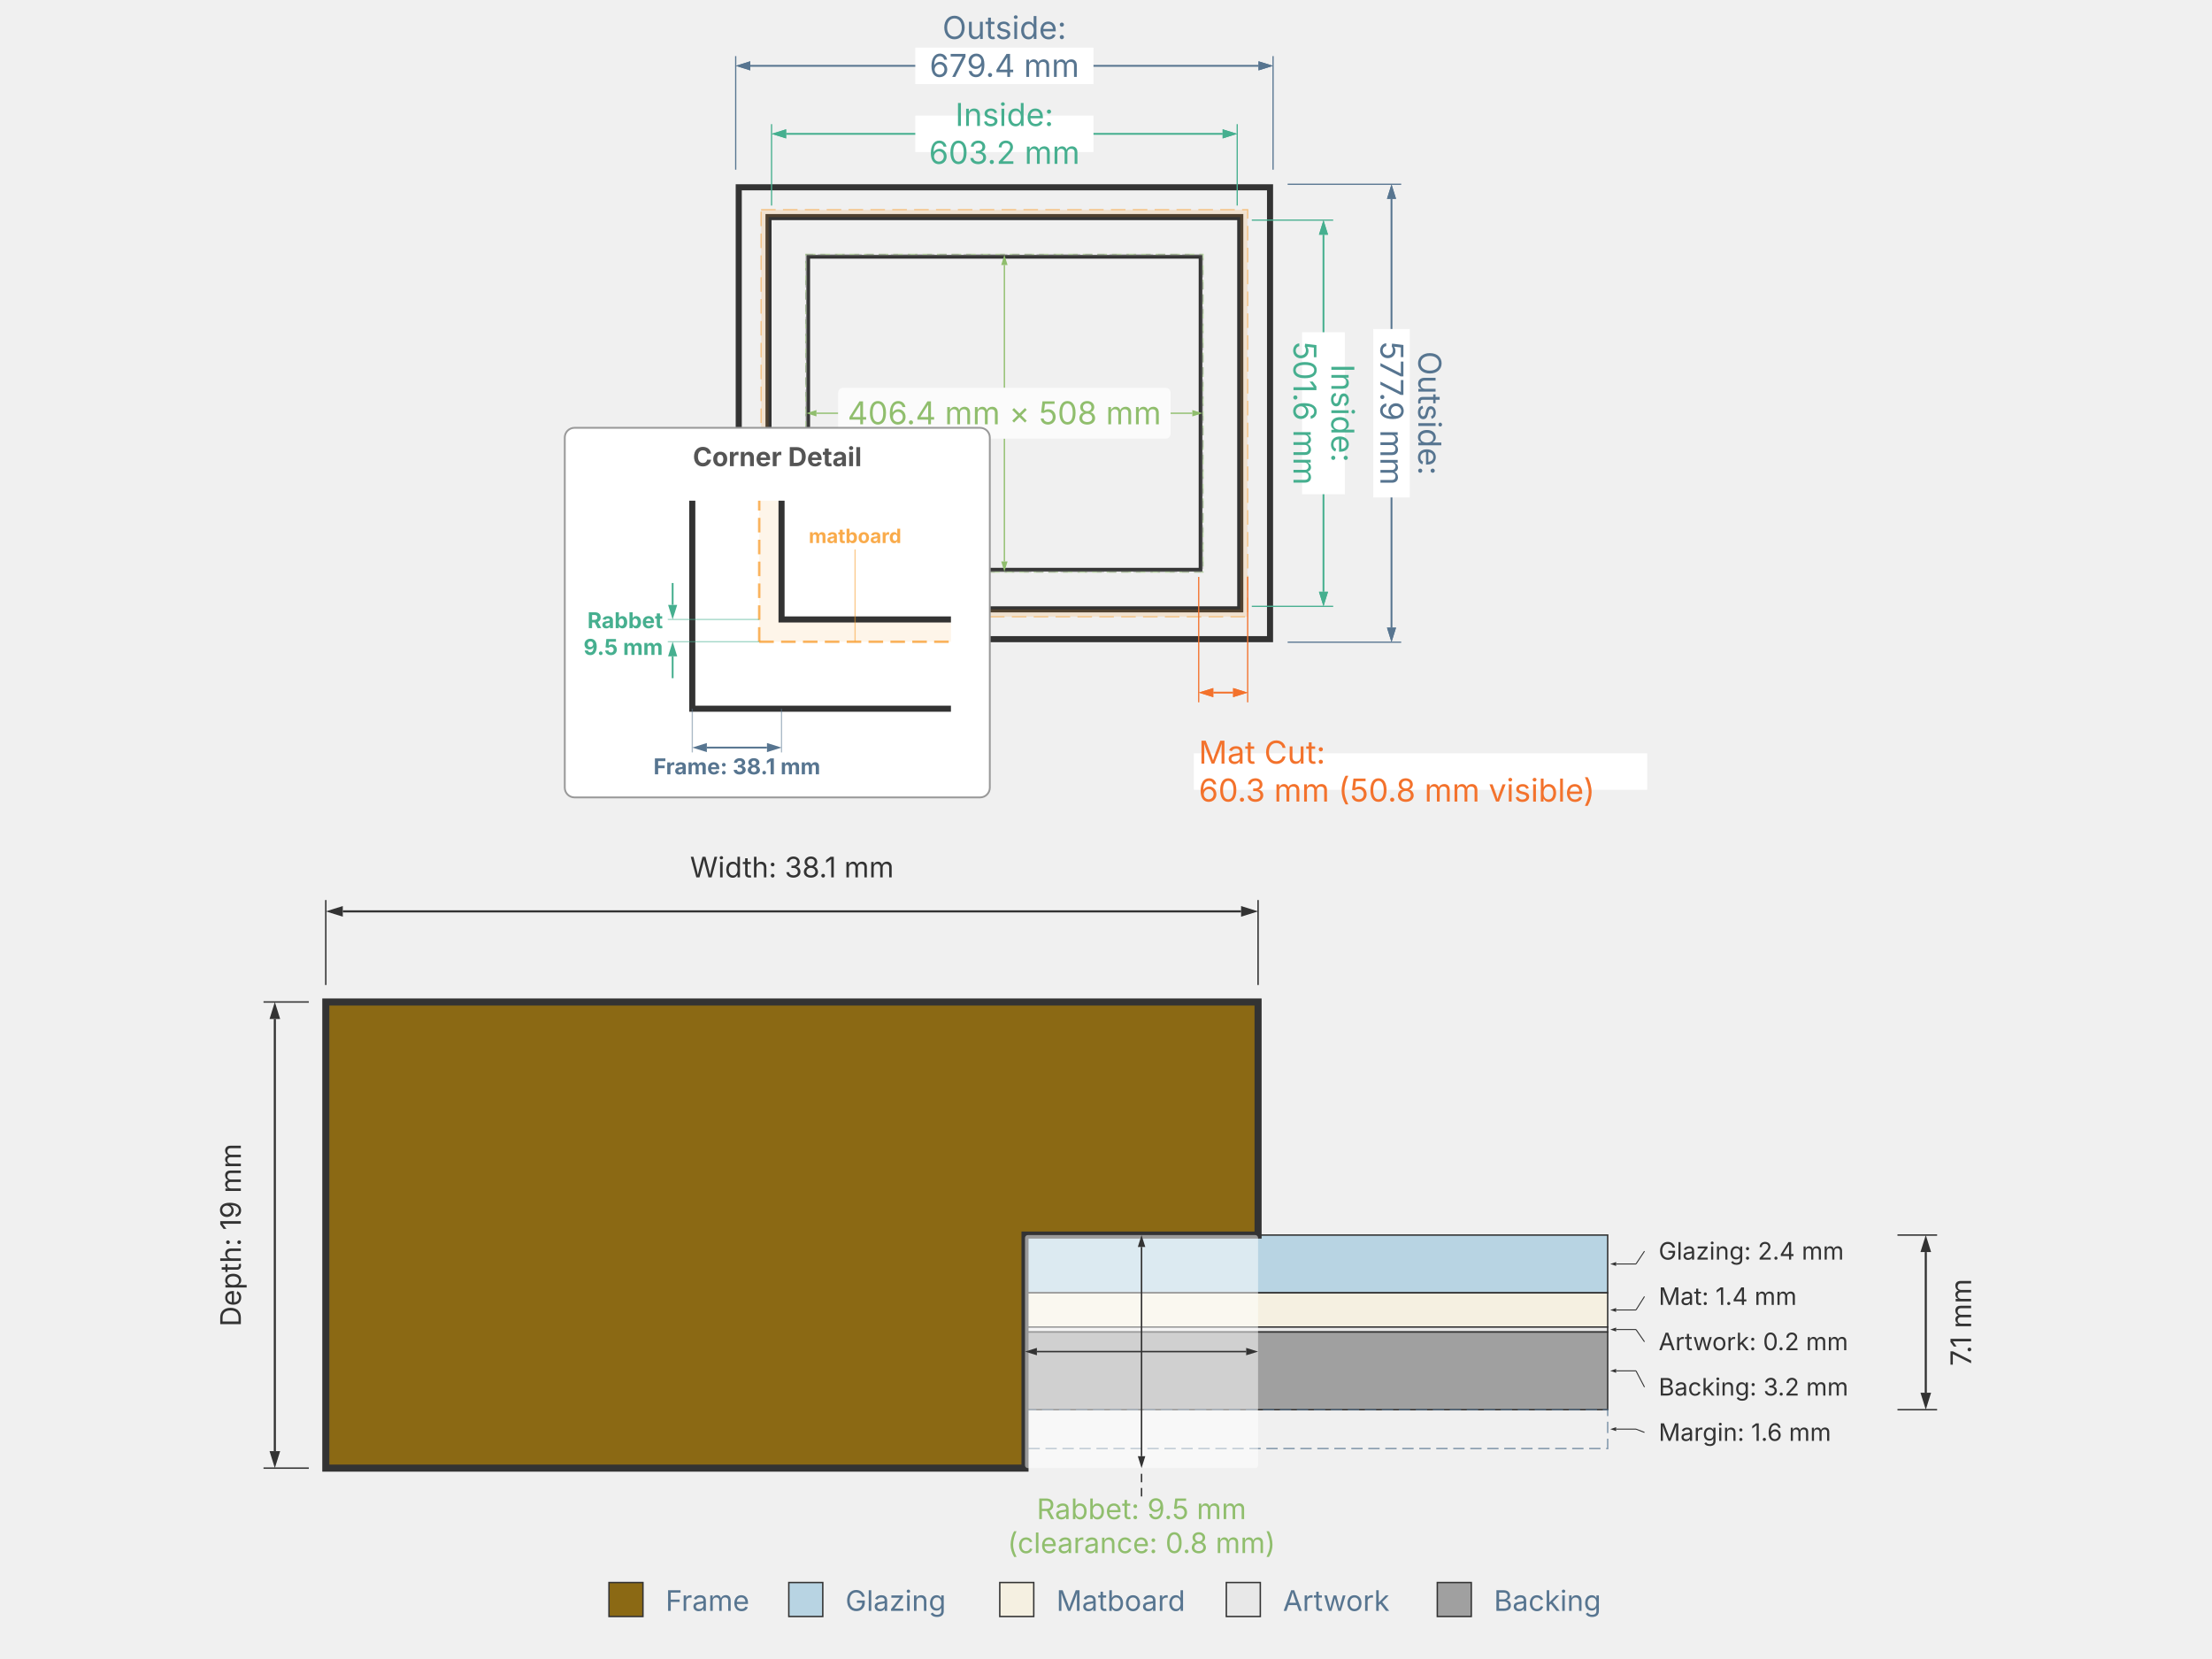
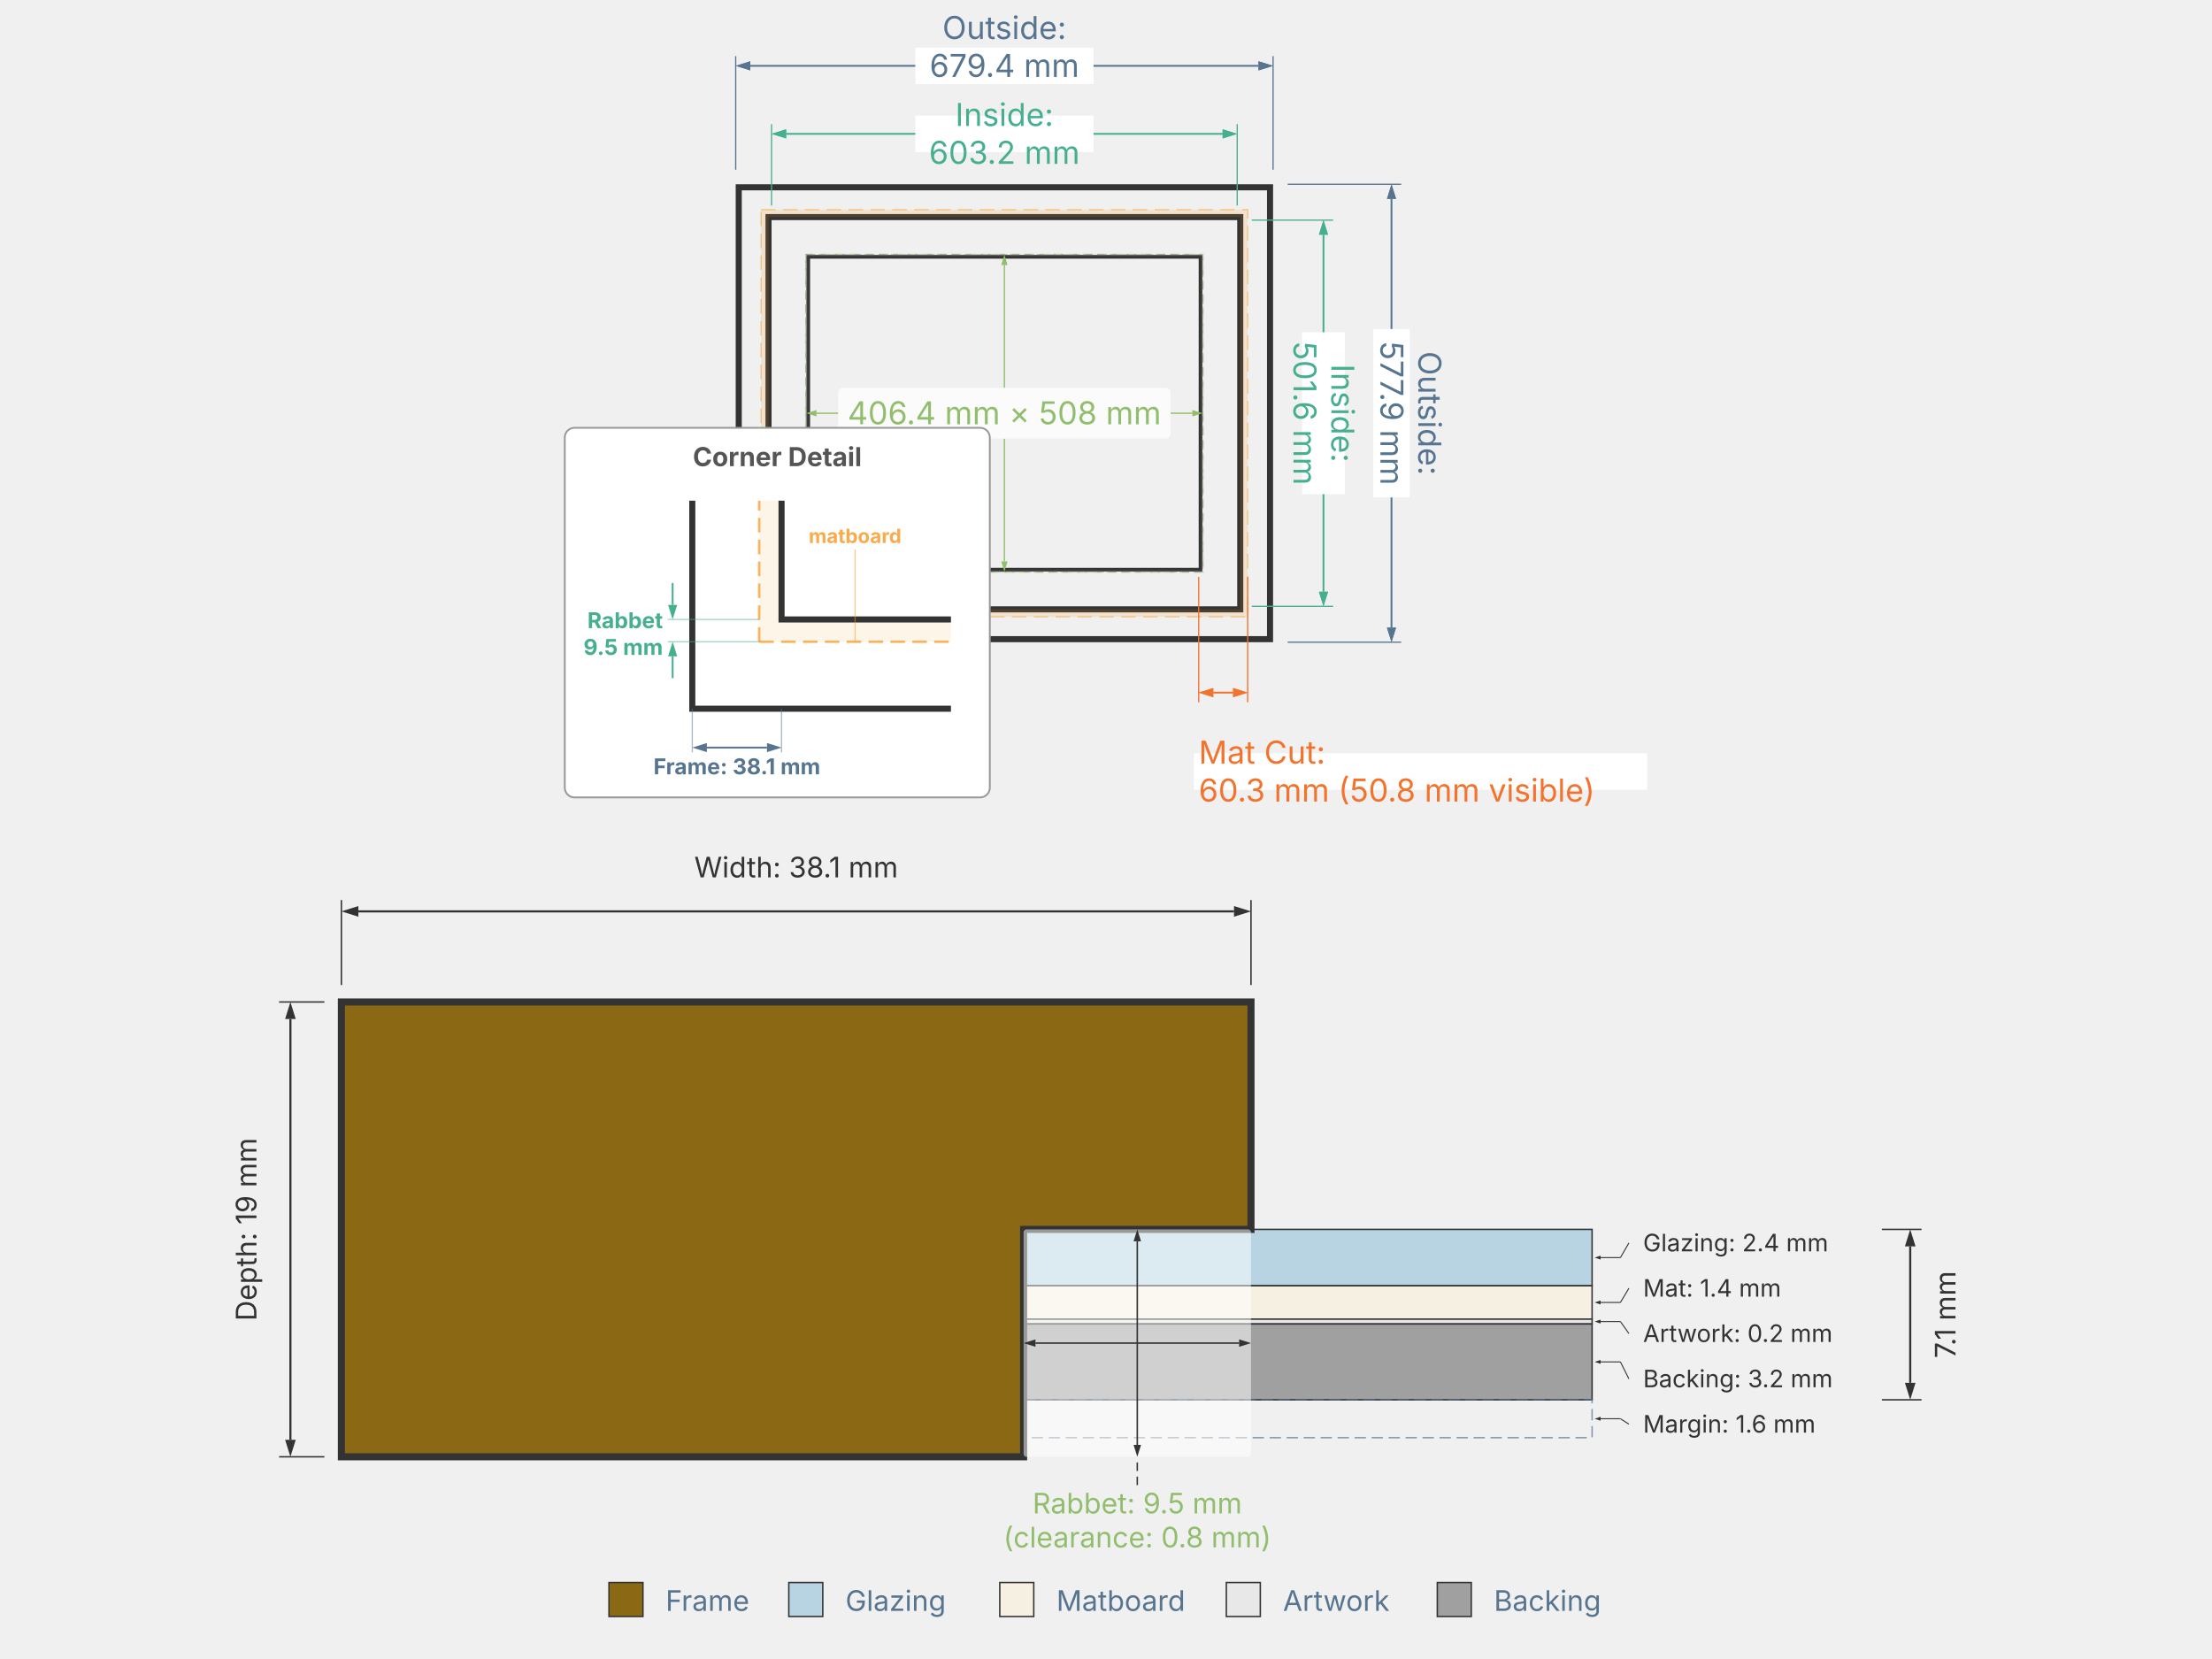
<svg xmlns="http://www.w3.org/2000/svg" viewBox="0 0 800.00 600.00">
  <g id="plan-view" transform="translate(11.81, 5.36) scale(0.8786)">
    <g id="geometry">
      <rect x="290.65" y="71.00" width="218.70" height="186.00" stroke="#333333" stroke-width="2.5" fill="none" />
      <rect x="302.91" y="83.26" width="194.18" height="161.47" stroke="#333333" stroke-width="2.5" fill="none" />
      <rect x="319.26" y="99.62" width="161.47" height="128.77" stroke="#333333" stroke-width="1.5" fill="none" />
      <rect x="318.24" y="98.59" width="163.52" height="130.81" stroke="#90be6d" stroke-width="0.5" stroke-dasharray="4,2" fill="none" opacity="0.6" />
    </g>
    <g id="rabbet-overlap">
      <path d="M299.85,80.20 h200.31 v167.60 h-200.31 Z M302.91,83.26 v161.47 h194.18 v-161.47 Z" fill="#f8961e" fill-opacity="0.15" fill-rule="evenodd" stroke="none" />
    </g>
    <g id="content-boundary">
      <rect x="299.85" y="80.20" width="200.31" height="167.60" stroke="#f8961e" stroke-width="0.5" stroke-dasharray="6,3" fill="none" opacity="0.5" />
    </g>
    <g id="mat-overlap">
      <path d="M318.24,98.59 h163.52 v130.81 h-163.52 Z M319.26,99.62 v128.77 h161.47 v-128.77 Z" fill="#888888" fill-opacity="0.12" fill-rule="evenodd" stroke="none" />
      <rect x="318.24" y="98.59" width="163.52" height="130.81" fill="none" stroke="#888888" stroke-width="0.40" stroke-dasharray="3,2" stroke-opacity="0.4" />
    </g>
    <g id="dimensions">
      <g class="dimension">
        <line x1="304.16" y1="78.51" x2="304.16" y2="45.00" stroke="#46af8f" stroke-width="0.5" />
        <line x1="495.84" y1="78.51" x2="495.84" y2="45.00" stroke="#46af8f" stroke-width="0.5" />
        <polygon points="304.16,49.00 310.16,50.88 310.16,47.12" fill="#46af8f" data-arrow="true" />
        <line x1="310.16" y1="49.00" x2="489.84" y2="49.00" stroke="#46af8f" stroke-width="0.75" />
        <polygon points="495.84,49.00 489.84,47.12 489.84,50.88" fill="#46af8f" data-arrow="true" />
        <rect x="363.33" y="41.50" width="73.34" height="15.00" fill="#FFFFFF" stroke="none" />
        <polygon points="304.16,49.00 310.16,50.88 310.16,47.12" fill="#46af8f" data-arrow="true" />
        <polygon points="495.84,49.00 489.84,47.12 489.84,50.88" fill="#46af8f" data-arrow="true" />
      </g>
      <g class="dimension">
        <line x1="289.40" y1="63.75" x2="289.40" y2="17.00" stroke="#577590" stroke-width="0.5" />
        <line x1="510.60" y1="63.75" x2="510.60" y2="17.00" stroke="#577590" stroke-width="0.5" />
        <polygon points="289.40,21.00 295.40,22.88 295.40,19.12" fill="#577590" data-arrow="true" />
        <line x1="295.40" y1="21.00" x2="504.60" y2="21.00" stroke="#577590" stroke-width="0.75" />
        <polygon points="510.60,21.00 504.60,19.12 504.60,22.88" fill="#577590" data-arrow="true" />
        <rect x="363.33" y="13.50" width="73.34" height="15.00" fill="#FFFFFF" stroke="none" />
        <polygon points="289.40,21.00 295.40,22.88 295.40,19.12" fill="#577590" data-arrow="true" />
        <polygon points="510.60,21.00 504.60,19.12 504.60,22.88" fill="#577590" data-arrow="true" />
      </g>
      <g class="dimension">
        <line x1="501.84" y1="84.51" x2="535.35" y2="84.51" stroke="#46af8f" stroke-width="0.5" />
        <line x1="501.84" y1="243.49" x2="535.35" y2="243.49" stroke="#46af8f" stroke-width="0.5" />
        <polygon points="531.35,84.51 529.48,90.51 533.23,90.51" fill="#46af8f" data-arrow="true" />
        <line x1="531.35" y1="90.51" x2="531.35" y2="237.49" stroke="#46af8f" stroke-width="0.75" />
        <polygon points="531.35,243.49 533.23,237.49 529.48,237.49" fill="#46af8f" data-arrow="true" />
        <rect x="522.55" y="130.67" width="17.60" height="66.67" fill="#FFFFFF" stroke="none" />
        <polygon points="531.35,84.51 529.48,90.51 533.23,90.51" fill="#46af8f" data-arrow="true" />
        <polygon points="531.35,243.49 533.23,237.49 529.48,237.49" fill="#46af8f" data-arrow="true" />
      </g>
      <g class="dimension">
        <line x1="516.60" y1="69.75" x2="563.35" y2="69.75" stroke="#577590" stroke-width="0.5" />
        <line x1="516.60" y1="258.25" x2="563.35" y2="258.25" stroke="#577590" stroke-width="0.5" />
        <polygon points="559.35,69.75 557.48,75.75 561.23,75.75" fill="#577590" data-arrow="true" />
        <line x1="559.35" y1="75.75" x2="559.35" y2="252.25" stroke="#577590" stroke-width="0.75" />
        <polygon points="559.35,258.25 561.23,252.25 557.48,252.25" fill="#577590" data-arrow="true" />
        <rect x="551.85" y="129.33" width="15.00" height="69.34" fill="#FFFFFF" stroke="none" />
        <polygon points="559.35,69.75 557.48,75.75 561.23,75.75" fill="#577590" data-arrow="true" />
        <polygon points="559.35,258.25 561.23,252.25 557.48,252.25" fill="#577590" data-arrow="true" />
      </g>
      <text transform="translate(400.00, 45.75)" fill="#46af8f" font-family="Inter, system-ui, -apple-system, sans-serif" font-size="13px" text-anchor="middle">Inside:</text>
      <text transform="translate(400.00, 61.35)" fill="#46af8f" font-family="Inter, system-ui, -apple-system, sans-serif" font-size="13px" text-anchor="middle">603.2 mm</text>
      <text transform="translate(400.00, 9.95)" fill="#577590" font-family="Inter, system-ui, -apple-system, sans-serif" font-size="13px" text-anchor="middle">Outside:</text>
      <text transform="translate(400.00, 25.55)" fill="#577590" font-family="Inter, system-ui, -apple-system, sans-serif" font-size="13px" text-anchor="middle">679.4 mm</text>
      <text transform="rotate(90 539.15 164.00)" x="539.15" y="168.55" fill="#46af8f" font-family="Inter, system-ui, -apple-system, sans-serif" font-size="13px" text-anchor="middle">Inside:</text>
      <text transform="rotate(90 523.55 164.00)" x="523.55" y="168.55" fill="#46af8f" font-family="Inter, system-ui, -apple-system, sans-serif" font-size="13px" text-anchor="middle">501.6 mm</text>
      <text transform="rotate(90 574.95 164.00)" x="574.95" y="168.55" fill="#577590" font-family="Inter, system-ui, -apple-system, sans-serif" font-size="13px" text-anchor="middle">Outside:</text>
      <text transform="rotate(90 559.35 164.00)" x="559.35" y="168.55" fill="#577590" font-family="Inter, system-ui, -apple-system, sans-serif" font-size="13px" text-anchor="middle">577.9 mm</text>
    </g>
    <g id="artwork-indicator">
      <polygon points="318.44,164.00 322.64,165.31 322.64,162.69" fill="#90be6d" data-arrow="true" />
      <line x1="322.64" y1="164.00" x2="331.59" y2="164.00" stroke="#90be6d" stroke-width="0.525" />
      <line x1="468.41" y1="164.00" x2="477.36" y2="164.00" stroke="#90be6d" stroke-width="0.525" />
      <polygon points="481.56,164.00 477.36,162.69 477.36,165.31" fill="#90be6d" data-arrow="true" />
      <polygon points="400.00,98.79 398.69,102.99 401.31,102.99" fill="#90be6d" data-arrow="true" />
      <line x1="400.00" y1="102.99" x2="400.00" y2="153.55" stroke="#90be6d" stroke-width="0.525" />
      <line x1="400.00" y1="174.45" x2="400.00" y2="225.01" stroke="#90be6d" stroke-width="0.525" />
      <polygon points="400.00,229.21 401.31,225.01 398.69,225.01" fill="#90be6d" data-arrow="true" />
      <rect x="331.59" y="153.55" width="136.83" height="20.90" fill="#FFFFFF" fill-opacity="0.75" stroke="none" rx="2" />
      <text transform="translate(400.00, 168.55)" fill="#90be6d" font-family="Inter, system-ui, -apple-system, sans-serif" font-size="13.00px" text-anchor="middle">406.4 mm × 508 mm</text>
    </g>
    <g id="mat-cut-geom">
      <g class="dimension">
        <line x1="479.99" y1="231.38" x2="479.99" y2="283.00" stroke="#f3722c" stroke-width="0.5" />
        <line x1="500.15" y1="231.38" x2="500.15" y2="283.00" stroke="#f3722c" stroke-width="0.5" />
        <polygon points="479.99,279.00 485.99,280.88 485.99,277.12" fill="#f3722c" data-arrow="true" />
        <line x1="485.99" y1="279.00" x2="494.15" y2="279.00" stroke="#f3722c" stroke-width="0.75" />
        <polygon points="500.15,279.00 494.15,277.12 494.15,280.88" fill="#f3722c" data-arrow="true" />
        <rect x="477.99" y="304.00" width="186.62" height="15.00" fill="#FFFFFF" stroke="none" />
        <polygon points="479.99,279.00 485.99,280.88 485.99,277.12" fill="#f3722c" data-arrow="true" />
        <polygon points="500.15,279.00 494.15,277.12 494.15,280.88" fill="#f3722c" data-arrow="true" />
      </g>
    </g>
    <g id="corner-detail">
      <defs>
        <clipPath id="corner-detail-clip">
          <rect x="223.04" y="194.00" width="166.96" height="124.14" />
        </clipPath>
      </defs>
      <rect x="219.04" y="170.00" width="174.96" height="152.14" fill="#FFFFFF" stroke="#999" stroke-width="0.75" rx="4" />
      <text transform="translate(306.52, 185.80)" fill="#555" font-family="Inter, system-ui, -apple-system, sans-serif" font-size="10.8" font-weight="bold" text-anchor="middle">Corner Detail</text>
      <g clip-path="url(#corner-detail-clip)">
        <path d="M299.08,200.00 V258.07 H378.00 V248.89 H308.27 V200.00 H299.08 Z" fill="#f8961e" fill-opacity="0.10" stroke="none" />
        <line x1="299.08" y1="258.07" x2="378.00" y2="258.07" stroke="#f8961e" stroke-width="1" stroke-dasharray="6,3" opacity="0.7" />
        <line x1="299.08" y1="258.07" x2="299.08" y2="200.00" stroke="#f8961e" stroke-width="1" stroke-dasharray="6,3" opacity="0.7" />
        <polyline points="271.53,200.00 271.53,285.63 378.00,285.63" fill="none" stroke="#333333" stroke-width="2.5" stroke-linejoin="miter" />
        <polyline points="308.27,200.00 308.27,248.89 378.00,248.89" fill="none" stroke="#333333" stroke-width="2.5" stroke-linejoin="miter" />
      </g>
      <defs>
        <clipPath id="corner-detail-annot-clip">
          <rect x="221.04" y="172.00" width="170.96" height="148.14" />
        </clipPath>
      </defs>
      <g clip-path="url(#corner-detail-annot-clip)">
        <line x1="271.53" y1="285.63" x2="271.53" y2="303.63" stroke="#577590" stroke-width="0.5" opacity="0.5" />
        <line x1="308.27" y1="285.63" x2="308.27" y2="303.63" stroke="#577590" stroke-width="0.5" opacity="0.5" />
        <polygon points="271.53,301.63 277.53,303.50 277.53,299.75" fill="#577590" data-arrow="true" />
        <line x1="277.53" y1="301.63" x2="302.27" y2="301.63" stroke="#577590" stroke-width="0.75" />
        <polygon points="308.27,301.63 302.27,299.75 302.27,303.50" fill="#577590" data-arrow="true" />
        <text transform="translate(289.90, 312.63)" font-family="Inter, system-ui, -apple-system, sans-serif" font-size="9.0px" fill="#577590" font-weight="bold" text-anchor="middle">Frame: 38.1 mm</text>
        <line x1="299.08" y1="248.89" x2="261.44" y2="248.89" stroke="#46af8f" stroke-width="0.5" opacity="0.5" />
        <line x1="299.08" y1="258.07" x2="261.44" y2="258.07" stroke="#46af8f" stroke-width="0.5" opacity="0.5" />
        <line x1="263.44" y1="233.89" x2="263.44" y2="242.89" stroke="#46af8f" stroke-width="0.75" />
        <polygon points="263.44,248.89 265.32,242.89 261.57,242.89" fill="#46af8f" data-arrow="true" />
        <line x1="263.44" y1="273.07" x2="263.44" y2="264.07" stroke="#46af8f" stroke-width="0.75" />
        <polygon points="263.44,258.07 261.57,264.07 265.32,264.07" fill="#46af8f" data-arrow="true" />
        <text transform="translate(259.44, 252.48)" font-family="Inter, system-ui, -apple-system, sans-serif" font-size="9.0px" fill="#46af8f" text-anchor="end" font-weight="bold">Rabbet</text>
        <text transform="translate(259.44, 263.48)" font-family="Inter, system-ui, -apple-system, sans-serif" font-size="9.0px" fill="#46af8f" text-anchor="end" font-weight="bold">9.5 mm</text>
        <line x1="338.54" y1="258.07" x2="338.54" y2="218.64" stroke="#f8961e" stroke-width="0.5" opacity="0.5" />
        <rect x="316.94" y="210.35" width="43.21" height="9.72" fill="#FFFFFF" stroke="none" rx="1" />
        <text transform="translate(338.54, 217.42)" fill="#f8961e" font-family="Inter, system-ui, -apple-system, sans-serif" font-size="8.1" text-anchor="middle" font-weight="bold" opacity="0.8">matboard</text>
      </g>
    </g>
    <g id="mat-cut-labels">
      <text transform="translate(479.99, 308.25)" fill="#f3722c" font-family="Inter, system-ui, -apple-system, sans-serif" font-size="13px" text-anchor="start">Mat Cut:</text>
      <text transform="translate(479.99, 323.85)" fill="#f3722c" font-family="Inter, system-ui, -apple-system, sans-serif" font-size="13px" text-anchor="start">60.3 mm (50.8 mm visible)</text>
    </g>
  </g>
  <g id="section-view" transform="translate(-9.69, 310.15) scale(1.0242)">
    <g id="section-content" transform="translate(-2.88, 0)">
      <g id="section-geometry">
-         <rect x="374.29" y="133.30" width="205.75" height="20.41" stroke="#333333" stroke-width="0.5" fill="#B8D4E3" />
-         <rect x="374.29" y="153.71" width="205.75" height="12.07" stroke="#333333" stroke-width="0.5" fill="#F5F0E1" />
-         <rect x="374.29" y="165.78" width="205.75" height="1.76" stroke="#333333" stroke-width="0.5" fill="#E8E8E8" />
-         <rect x="374.29" y="167.54" width="205.75" height="27.43" stroke="#333333" stroke-width="0.5" fill="#A0A0A0" />
-         <rect x="374.29" y="194.97" width="205.75" height="13.72" stroke="#577590" stroke-width="0.5" stroke-dasharray="4,2" fill="none" opacity="0.7" />
-         <polygon points="127.39,51.00 456.59,51.00 456.59,133.30 374.29,133.30 374.29,215.60 127.39,215.60" stroke="#333333" stroke-width="2.5" fill="#8B6914" />
+         <rect x="373.79" y="131.30" width="200.75" height="19.91" stroke="#333333" stroke-width="0.5" fill="#B8D4E3" />
+         <rect x="373.79" y="151.21" width="200.75" height="11.78" stroke="#333333" stroke-width="0.5" fill="#F5F0E1" />
+         <rect x="373.79" y="162.99" width="200.75" height="1.71" stroke="#333333" stroke-width="0.5" fill="#E8E8E8" />
+         <rect x="373.79" y="164.70" width="200.75" height="26.77" stroke="#333333" stroke-width="0.5" fill="#A0A0A0" />
+         <rect x="373.79" y="191.47" width="200.75" height="13.38" stroke="#577590" stroke-width="0.5" stroke-dasharray="4,2" fill="none" opacity="0.7" />
+         <polygon points="132.89,51.00 454.09,51.00 454.09,131.30 373.79,131.30 373.79,211.60 132.89,211.60" stroke="#333333" stroke-width="2.5" fill="#8B6914" />
      </g>
      <g id="section-dimensions">
-         <line x1="121.39" y1="51.00" x2="105.39" y2="51.00" stroke="#333333" stroke-width="0.5" />
-         <line x1="121.39" y1="215.60" x2="105.39" y2="215.60" stroke="#333333" stroke-width="0.5" />
-         <polygon points="109.39,51.00 107.52,57.00 111.27,57.00" fill="#333333" data-arrow="true" />
-         <line x1="109.39" y1="57.00" x2="109.39" y2="209.60" stroke="#333333" stroke-width="0.75" />
-         <polygon points="109.39,215.60 111.27,209.60 107.52,209.60" fill="#333333" data-arrow="true" />
-         <text x="97.39" y="133.30" fill="#333333" font-family="Inter, system-ui, -apple-system, sans-serif" font-size="10px" text-anchor="middle" transform="rotate(-90 97.39 133.30)">Depth: 19 mm</text>
-         <line x1="127.39" y1="45.00" x2="127.39" y2="15.00" stroke="#333333" stroke-width="0.5" />
-         <line x1="456.59" y1="45.00" x2="456.59" y2="15.00" stroke="#333333" stroke-width="0.5" />
-         <polygon points="127.39,19.00 133.39,20.88 133.39,17.12" fill="#333333" data-arrow="true" />
-         <line x1="133.39" y1="19.00" x2="450.59" y2="19.00" stroke="#333333" stroke-width="0.75" />
-         <polygon points="456.59,19.00 450.59,17.12 450.59,20.88" fill="#333333" data-arrow="true" />
-         <text transform="translate(291.99, 7.00)" fill="#333333" font-family="Inter, system-ui, -apple-system, sans-serif" font-size="10px" text-anchor="middle">Width: 38.1 mm</text>
-         <rect x="374.29" y="133.30" width="82.30" height="82.30" fill="#FFFFFF" fill-opacity="0.5" stroke="none" rx="1" />
-         <polygon points="374.29,174.45 378.49,175.76 378.49,173.14" fill="#333333" data-arrow="true" />
-         <line x1="378.49" y1="174.45" x2="452.39" y2="174.45" stroke="#333333" stroke-width="0.525" />
-         <polygon points="456.59,174.45 452.39,173.14 452.39,175.76" fill="#333333" data-arrow="true" />
-         <polygon points="415.44,133.30 414.13,137.50 416.76,137.50" fill="#333333" data-arrow="true" />
-         <line x1="415.44" y1="137.50" x2="415.44" y2="211.40" stroke="#333333" stroke-width="0.525" />
-         <polygon points="415.44,215.60 416.76,211.40 414.13,211.40" fill="#333333" data-arrow="true" />
-         <polygon points="580.94,143.51 583.04,144.21 583.04,142.81" fill="#333333" data-arrow="true" />
-         <line x1="583.04" y1="143.51" x2="590.04" y2="143.51" stroke="#333333" stroke-width="0.35" />
-         <line x1="590.04" y1="143.51" x2="593.04" y2="138.99" stroke="#333333" stroke-width="0.35" />
-         <text transform="translate(598.04, 141.97)" fill="#333333" font-family="Inter, system-ui, -apple-system, sans-serif" font-size="8.5px">Glazing: 2.4 mm</text>
-         <polygon points="580.94,159.75 583.04,160.45 583.04,159.05" fill="#333333" data-arrow="true" />
-         <line x1="583.04" y1="159.75" x2="590.04" y2="159.75" stroke="#333333" stroke-width="0.35" />
-         <line x1="590.04" y1="159.75" x2="593.04" y2="154.99" stroke="#333333" stroke-width="0.35" />
-         <text transform="translate(598.04, 157.97)" fill="#333333" font-family="Inter, system-ui, -apple-system, sans-serif" font-size="8.5px">Mat: 1.4 mm</text>
-         <polygon points="580.94,166.66 583.04,167.36 583.04,165.96" fill="#333333" data-arrow="true" />
-         <line x1="583.04" y1="166.66" x2="590.04" y2="166.66" stroke="#333333" stroke-width="0.35" />
-         <line x1="590.04" y1="166.66" x2="593.04" y2="170.99" stroke="#333333" stroke-width="0.35" />
-         <text transform="translate(598.04, 173.97)" fill="#333333" font-family="Inter, system-ui, -apple-system, sans-serif" font-size="8.5px">Artwork: 0.2 mm</text>
-         <polygon points="580.94,181.25 583.04,181.95 583.04,180.55" fill="#333333" data-arrow="true" />
-         <line x1="583.04" y1="181.25" x2="590.04" y2="181.25" stroke="#333333" stroke-width="0.35" />
-         <line x1="590.04" y1="181.25" x2="593.04" y2="186.99" stroke="#333333" stroke-width="0.35" />
-         <text transform="translate(598.04, 189.97)" fill="#333333" font-family="Inter, system-ui, -apple-system, sans-serif" font-size="8.5px">Backing: 3.2 mm</text>
-         <polygon points="580.94,201.83 583.04,202.53 583.04,201.13" fill="#333333" data-arrow="true" />
-         <line x1="583.04" y1="201.83" x2="590.04" y2="201.83" stroke="#333333" stroke-width="0.35" />
-         <line x1="590.04" y1="201.83" x2="593.04" y2="202.99" stroke="#333333" stroke-width="0.35" />
-         <text transform="translate(598.04, 205.97)" fill="#333333" font-family="Inter, system-ui, -apple-system, sans-serif" font-size="8.5px">Margin: 1.6 mm</text>
-         <line x1="682.37" y1="133.30" x2="696.37" y2="133.30" stroke="#333333" stroke-width="0.5" />
-         <line x1="682.37" y1="194.97" x2="696.37" y2="194.97" stroke="#333333" stroke-width="0.5" />
-         <polygon points="692.37,133.30 690.50,139.30 694.25,139.30" fill="#333333" data-arrow="true" />
-         <line x1="692.37" y1="139.30" x2="692.37" y2="188.97" stroke="#333333" stroke-width="0.75" />
-         <polygon points="692.37,194.97 694.25,188.97 690.50,188.97" fill="#333333" data-arrow="true" />
-         <text x="708.37" y="164.14" fill="#333333" font-family="Inter, system-ui, -apple-system, sans-serif" font-size="10px" text-anchor="middle" transform="rotate(-90 708.37 164.14)">7.1 mm</text>
-         <line x1="415.44" y1="217.60" x2="415.44" y2="227.60" stroke="#333333" stroke-width="0.5" stroke-dasharray="3,2" />
-         <text transform="translate(415.44, 233.60)" fill="#90be6d" font-family="Inter, system-ui, -apple-system, sans-serif" font-size="10px" text-anchor="middle">Rabbet: 9.5 mm</text>
-         <text transform="translate(415.44, 245.60)" fill="#90be6d" font-family="Inter, system-ui, -apple-system, sans-serif" font-size="10px" text-anchor="middle">(clearance: 0.8 mm)</text>
+         <line x1="126.89" y1="51.00" x2="110.89" y2="51.00" stroke="#333333" stroke-width="0.5" />
+         <line x1="126.89" y1="211.60" x2="110.89" y2="211.60" stroke="#333333" stroke-width="0.5" />
+         <polygon points="114.89,51.00 113.02,57.00 116.77,57.00" fill="#333333" data-arrow="true" />
+         <line x1="114.89" y1="57.00" x2="114.89" y2="205.60" stroke="#333333" stroke-width="0.75" />
+         <polygon points="114.89,211.60 116.77,205.60 113.02,205.60" fill="#333333" data-arrow="true" />
+         <text x="102.89" y="131.30" fill="#333333" font-family="Inter, system-ui, -apple-system, sans-serif" font-size="10px" text-anchor="middle" transform="rotate(-90 102.89 131.30)">Depth: 19 mm</text>
+         <line x1="132.89" y1="45.00" x2="132.89" y2="15.00" stroke="#333333" stroke-width="0.5" />
+         <line x1="454.09" y1="45.00" x2="454.09" y2="15.00" stroke="#333333" stroke-width="0.5" />
+         <polygon points="132.89,19.00 138.89,20.88 138.89,17.12" fill="#333333" data-arrow="true" />
+         <line x1="138.89" y1="19.00" x2="448.09" y2="19.00" stroke="#333333" stroke-width="0.75" />
+         <polygon points="454.09,19.00 448.09,17.12 448.09,20.88" fill="#333333" data-arrow="true" />
+         <text transform="translate(293.49, 7.00)" fill="#333333" font-family="Inter, system-ui, -apple-system, sans-serif" font-size="10px" text-anchor="middle">Width: 38.1 mm</text>
+         <rect x="373.79" y="131.30" width="80.30" height="80.30" fill="#FFFFFF" fill-opacity="0.5" stroke="none" rx="1" />
+         <polygon points="373.79,171.45 377.99,172.76 377.99,170.14" fill="#333333" data-arrow="true" />
+         <line x1="377.99" y1="171.45" x2="449.89" y2="171.45" stroke="#333333" stroke-width="0.525" />
+         <polygon points="454.09,171.45 449.89,170.14 449.89,172.76" fill="#333333" data-arrow="true" />
+         <polygon points="413.94,131.30 412.63,135.50 415.26,135.50" fill="#333333" data-arrow="true" />
+         <line x1="413.94" y1="135.50" x2="413.94" y2="207.40" stroke="#333333" stroke-width="0.525" />
+         <polygon points="413.94,211.60 415.26,207.40 412.63,207.40" fill="#333333" data-arrow="true" />
+         <polygon points="575.44,141.26 577.54,141.96 577.54,140.56" fill="#333333" data-arrow="true" />
+         <line x1="577.54" y1="141.26" x2="584.54" y2="141.26" stroke="#333333" stroke-width="0.35" />
+         <line x1="584.54" y1="141.26" x2="587.54" y2="136.08" stroke="#333333" stroke-width="0.35" />
+         <text transform="translate(592.54, 139.05)" fill="#333333" font-family="Inter, system-ui, -apple-system, sans-serif" font-size="8.5px">Glazing: 2.4 mm</text>
+         <polygon points="575.44,157.10 577.54,157.80 577.54,156.40" fill="#333333" data-arrow="true" />
+         <line x1="577.54" y1="157.10" x2="584.54" y2="157.10" stroke="#333333" stroke-width="0.35" />
+         <line x1="584.54" y1="157.10" x2="587.54" y2="152.08" stroke="#333333" stroke-width="0.35" />
+         <text transform="translate(592.54, 155.05)" fill="#333333" font-family="Inter, system-ui, -apple-system, sans-serif" font-size="8.5px">Mat: 1.4 mm</text>
+         <polygon points="575.44,163.85 577.54,164.55 577.54,163.15" fill="#333333" data-arrow="true" />
+         <line x1="577.54" y1="163.85" x2="584.54" y2="163.85" stroke="#333333" stroke-width="0.35" />
+         <line x1="584.54" y1="163.85" x2="587.54" y2="168.08" stroke="#333333" stroke-width="0.35" />
+         <text transform="translate(592.54, 171.05)" fill="#333333" font-family="Inter, system-ui, -apple-system, sans-serif" font-size="8.5px">Artwork: 0.2 mm</text>
+         <polygon points="575.44,178.09 577.54,178.79 577.54,177.39" fill="#333333" data-arrow="true" />
+         <line x1="577.54" y1="178.09" x2="584.54" y2="178.09" stroke="#333333" stroke-width="0.35" />
+         <line x1="584.54" y1="178.09" x2="587.54" y2="184.08" stroke="#333333" stroke-width="0.35" />
+         <text transform="translate(592.54, 187.05)" fill="#333333" font-family="Inter, system-ui, -apple-system, sans-serif" font-size="8.5px">Backing: 3.2 mm</text>
+         <polygon points="575.44,198.16 577.54,198.86 577.54,197.46" fill="#333333" data-arrow="true" />
+         <line x1="577.54" y1="198.16" x2="584.54" y2="198.16" stroke="#333333" stroke-width="0.35" />
+         <line x1="584.54" y1="198.16" x2="587.54" y2="200.08" stroke="#333333" stroke-width="0.35" />
+         <text transform="translate(592.54, 203.05)" fill="#333333" font-family="Inter, system-ui, -apple-system, sans-serif" font-size="8.5px">Margin: 1.6 mm</text>
+         <line x1="676.87" y1="131.30" x2="690.87" y2="131.30" stroke="#333333" stroke-width="0.5" />
+         <line x1="676.87" y1="191.47" x2="690.87" y2="191.47" stroke="#333333" stroke-width="0.5" />
+         <polygon points="686.87,131.30 685.00,137.30 688.75,137.30" fill="#333333" data-arrow="true" />
+         <line x1="686.87" y1="137.30" x2="686.87" y2="185.47" stroke="#333333" stroke-width="0.75" />
+         <polygon points="686.87,191.47 688.75,185.47 685.00,185.47" fill="#333333" data-arrow="true" />
+         <text x="702.87" y="161.39" fill="#333333" font-family="Inter, system-ui, -apple-system, sans-serif" font-size="10px" text-anchor="middle" transform="rotate(-90 702.87 161.39)">7.1 mm</text>
+         <line x1="413.94" y1="213.60" x2="413.94" y2="221.60" stroke="#333333" stroke-width="0.5" stroke-dasharray="3,2" />
+         <text transform="translate(413.94, 231.60)" fill="#90be6d" font-family="Inter, system-ui, -apple-system, sans-serif" font-size="10px" text-anchor="middle">Rabbet: 9.5 mm</text>
+         <text transform="translate(413.94, 243.60)" fill="#90be6d" font-family="Inter, system-ui, -apple-system, sans-serif" font-size="10px" text-anchor="middle">(clearance: 0.8 mm)</text>
      </g>
    </g>
    <g id="legend">
      <rect x="224.50" y="256.00" width="12" height="12" fill="#8B6914" stroke="#333333" stroke-width="0.5" />
      <text transform="translate(244.50, 266.00)" fill="#577590" font-family="Inter, system-ui, -apple-system, sans-serif" font-size="10px">Frame</text>
      <rect x="288.00" y="256.00" width="12" height="12" fill="#B8D4E3" stroke="#333333" stroke-width="0.5" />
      <text transform="translate(308.00, 266.00)" fill="#577590" font-family="Inter, system-ui, -apple-system, sans-serif" font-size="10px">Glazing</text>
      <rect x="362.50" y="256.00" width="12" height="12" fill="#F5F0E1" stroke="#333333" stroke-width="0.5" />
      <text transform="translate(382.50, 266.00)" fill="#577590" font-family="Inter, system-ui, -apple-system, sans-serif" font-size="10px">Matboard</text>
      <rect x="442.50" y="256.00" width="12" height="12" fill="#E8E8E8" stroke="#333333" stroke-width="0.5" />
      <text transform="translate(462.50, 266.00)" fill="#577590" font-family="Inter, system-ui, -apple-system, sans-serif" font-size="10px">Artwork</text>
      <rect x="517.00" y="256.00" width="12" height="12" fill="#A0A0A0" stroke="#333333" stroke-width="0.5" />
      <text transform="translate(537.00, 266.00)" fill="#577590" font-family="Inter, system-ui, -apple-system, sans-serif" font-size="10px">Backing</text>
    </g>
  </g>
</svg>
